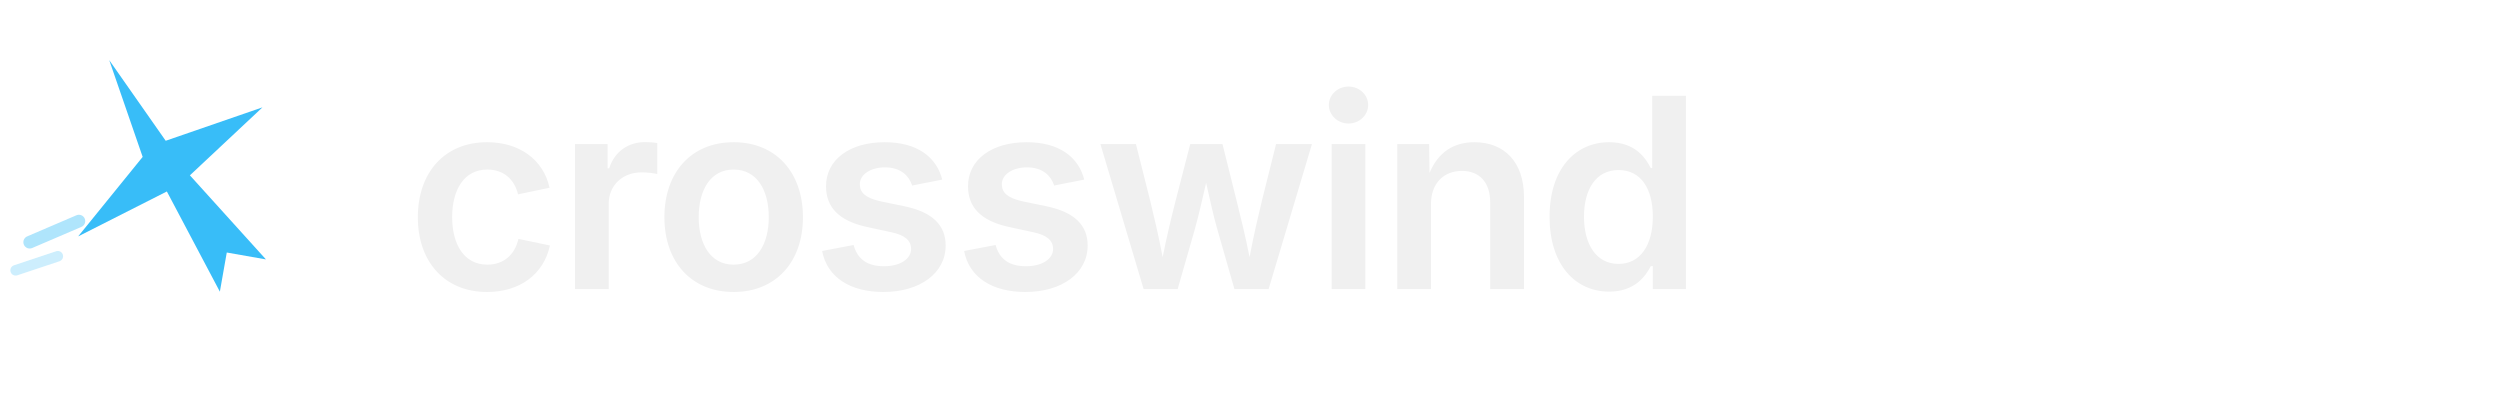
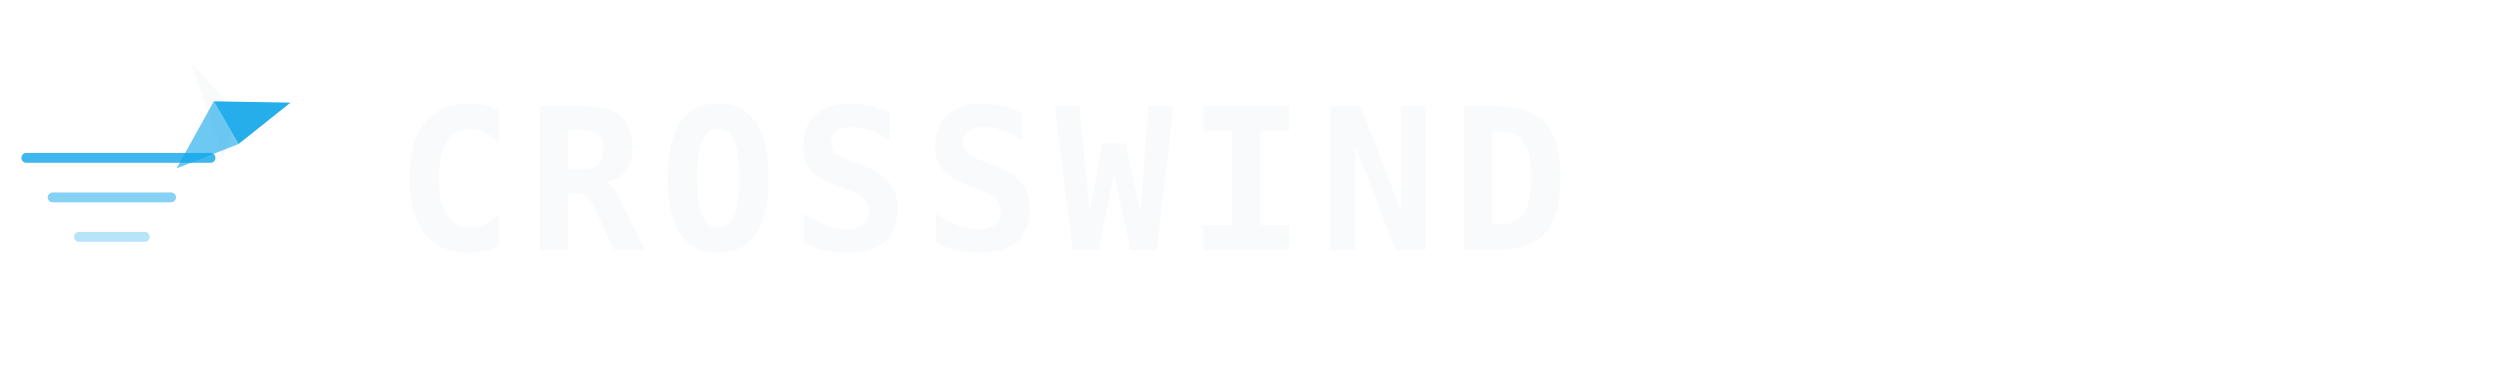
- <svg xmlns="http://www.w3.org/2000/svg" viewBox="0 0 320 52" fill="none">
-   <g transform="translate(2, 4) scale(0.9)">
-     <path d="M24 2 L20 16 L6 20 L20 22 L18 38 L22 34 L26 38 L24 22 L38 20 L24 16 Z" fill="#38BDF8" transform="rotate(-35 22 20)" />
-     <line x1="2" y1="30" x2="9" y2="27" stroke="#38BDF8" stroke-width="1.8" stroke-linecap="round" opacity="0.4" />
-     <line x1="0" y1="34" x2="6" y2="32" stroke="#38BDF8" stroke-width="1.5" stroke-linecap="round" opacity="0.25" />
+ <svg xmlns="http://www.w3.org/2000/svg" viewBox="0 0 380 56" fill="none">
+   <g transform="translate(4, 6)">
+     <line x1="0" y1="18" x2="28" y2="18" stroke="#0ea5e9" stroke-width="1.5" stroke-linecap="round" opacity="0.8" />
+     <line x1="4" y1="24" x2="22" y2="24" stroke="#0ea5e9" stroke-width="1.5" stroke-linecap="round" opacity="0.5" />
+     <line x1="8" y1="30" x2="18" y2="30" stroke="#0ea5e9" stroke-width="1.5" stroke-linecap="round" opacity="0.3" />
+     <g transform="translate(30, 12) rotate(-30)">
+       <polygon points="0,-10 3,5 0,2.5 -3,5" fill="#f8fafc" />
+       <polygon points="0,-3 10,3 0,4.5" fill="#0ea5e9" opacity="0.9" />
+       <polygon points="0,-3 -10,3 0,4.5" fill="#0ea5e9" opacity="0.6" />
+     </g>
  </g>
-   <text x="52" y="37" font-family="Inter, -apple-system, BlinkMacSystemFont, 'Segoe UI', Helvetica, Arial, sans-serif" font-size="34" font-weight="600" fill="#f0f0f0" letter-spacing="-0.5">crosswind</text>
+   <text x="60" y="38" font-family="ui-monospace, SFMono-Regular, 'SF Mono', Menlo, Consolas, monospace" font-size="30" font-weight="700" fill="#f8fafc" letter-spacing="2">CROSSWIND</text>
</svg>
